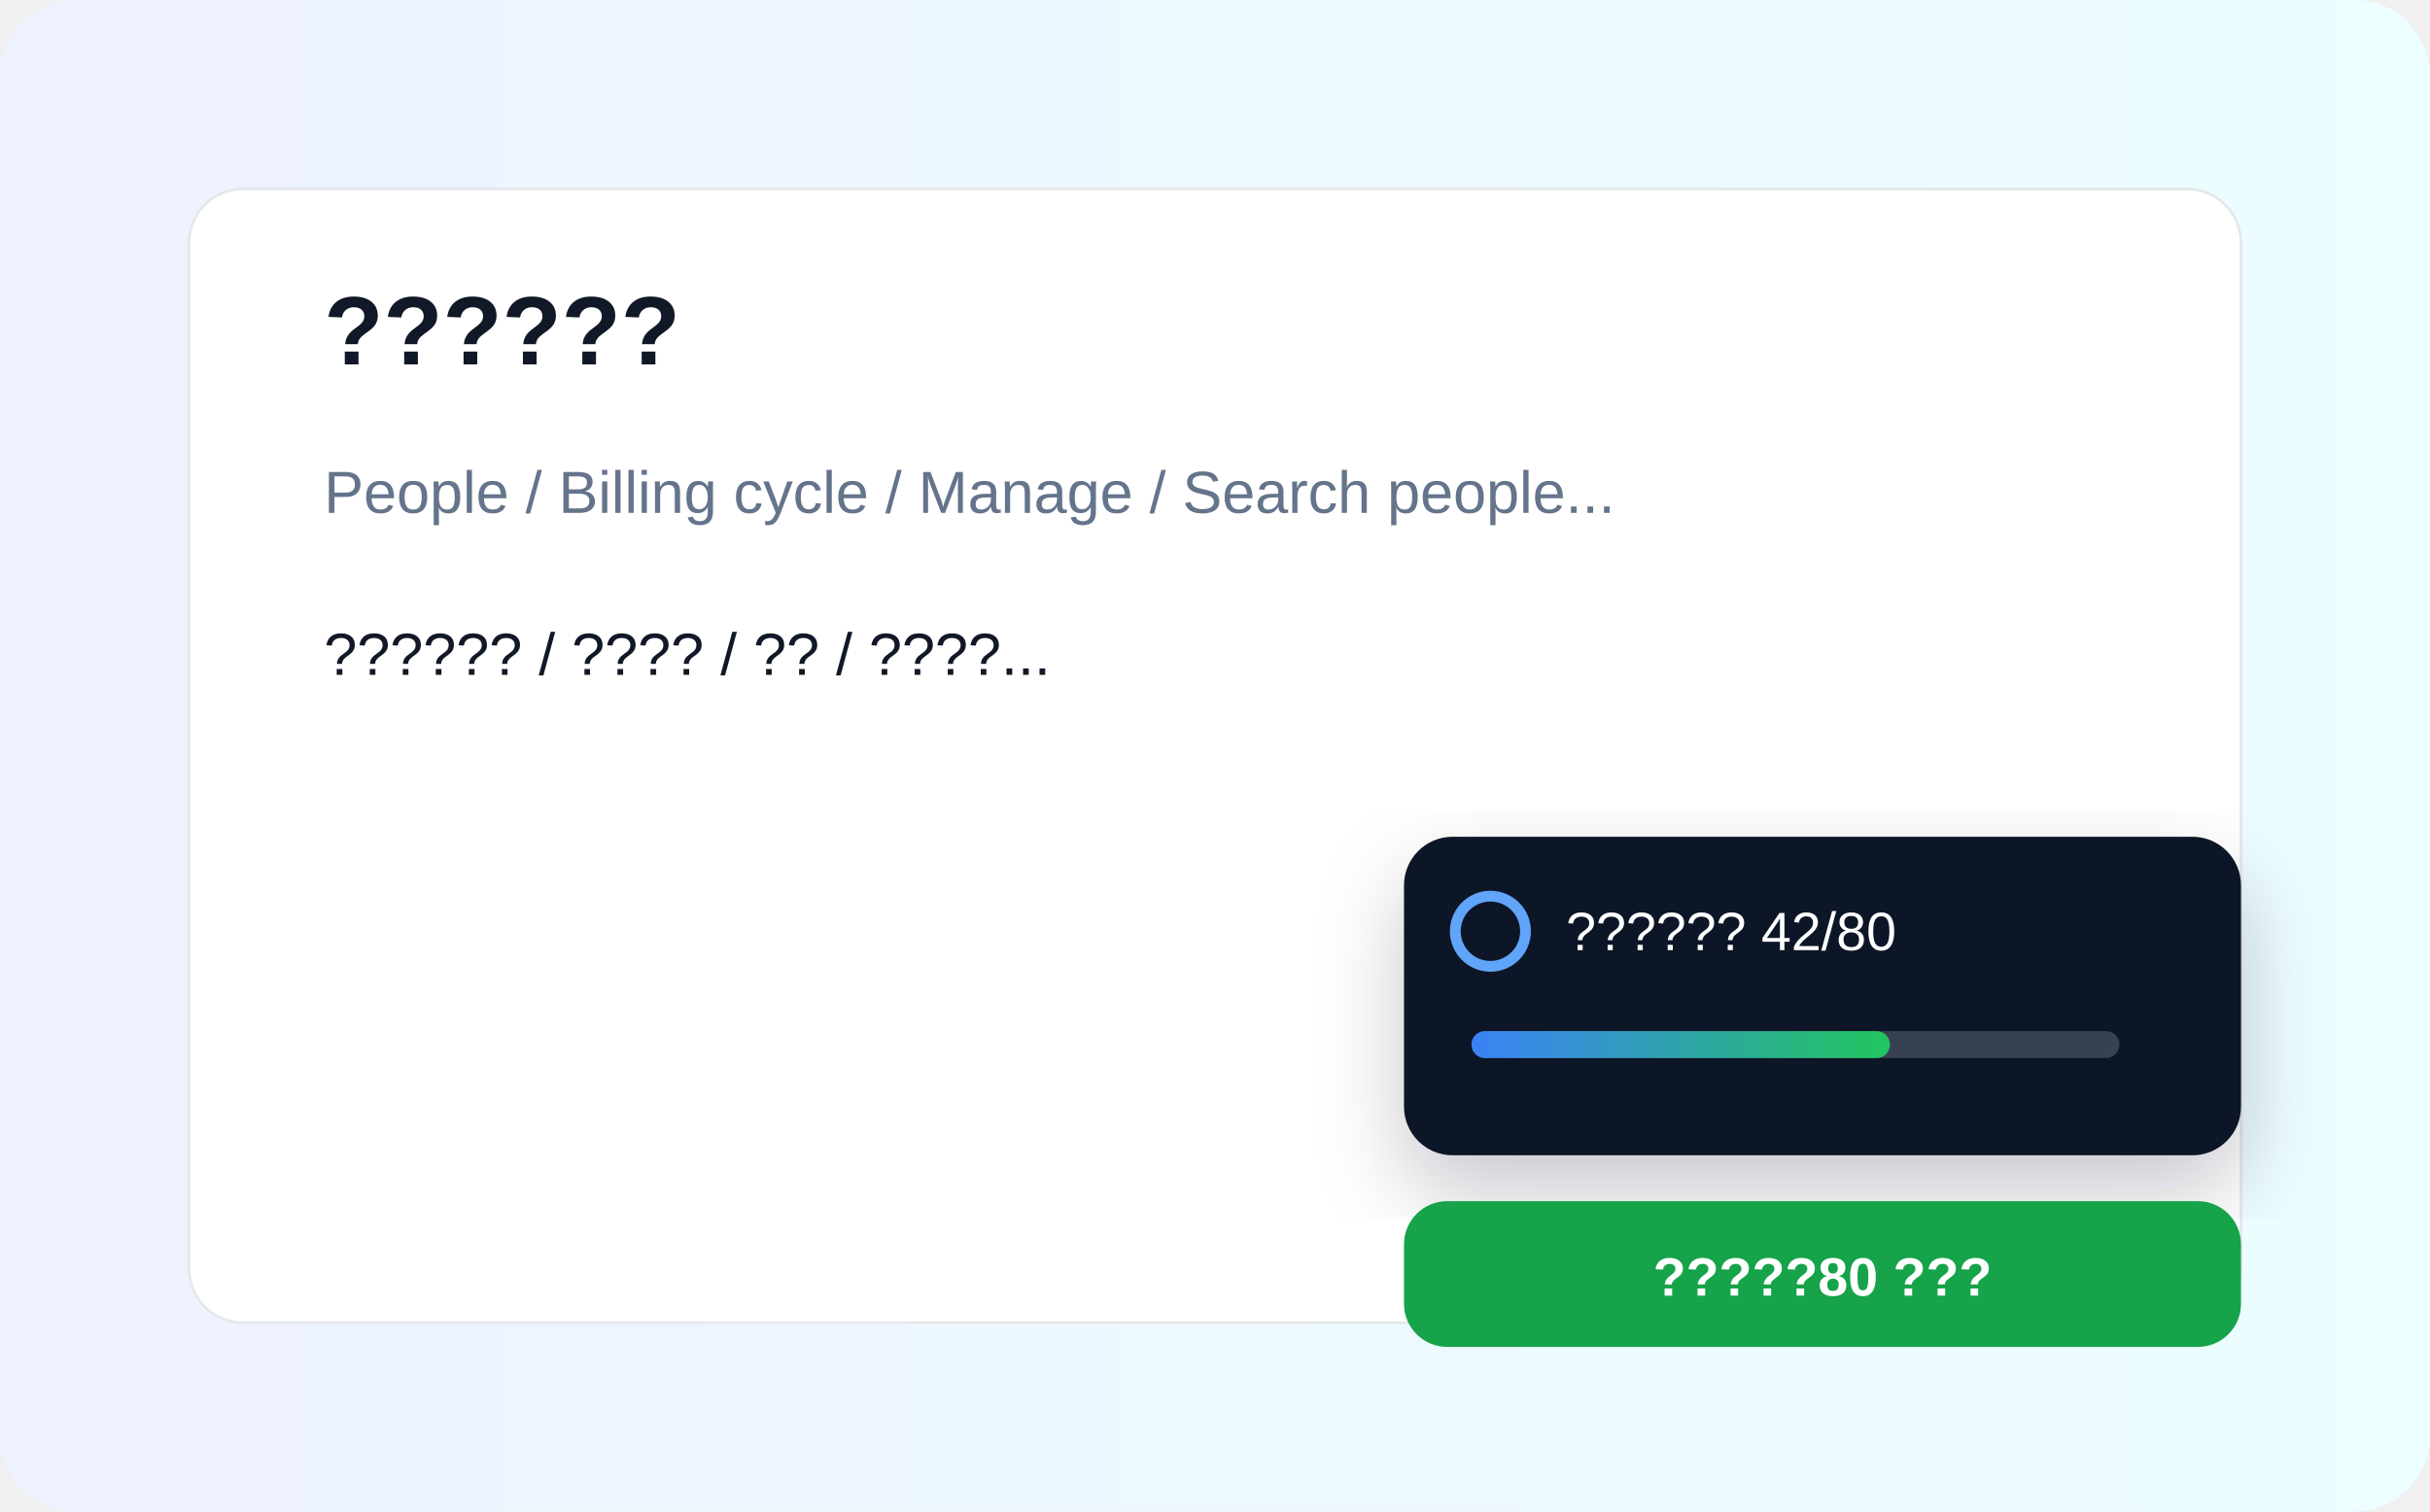
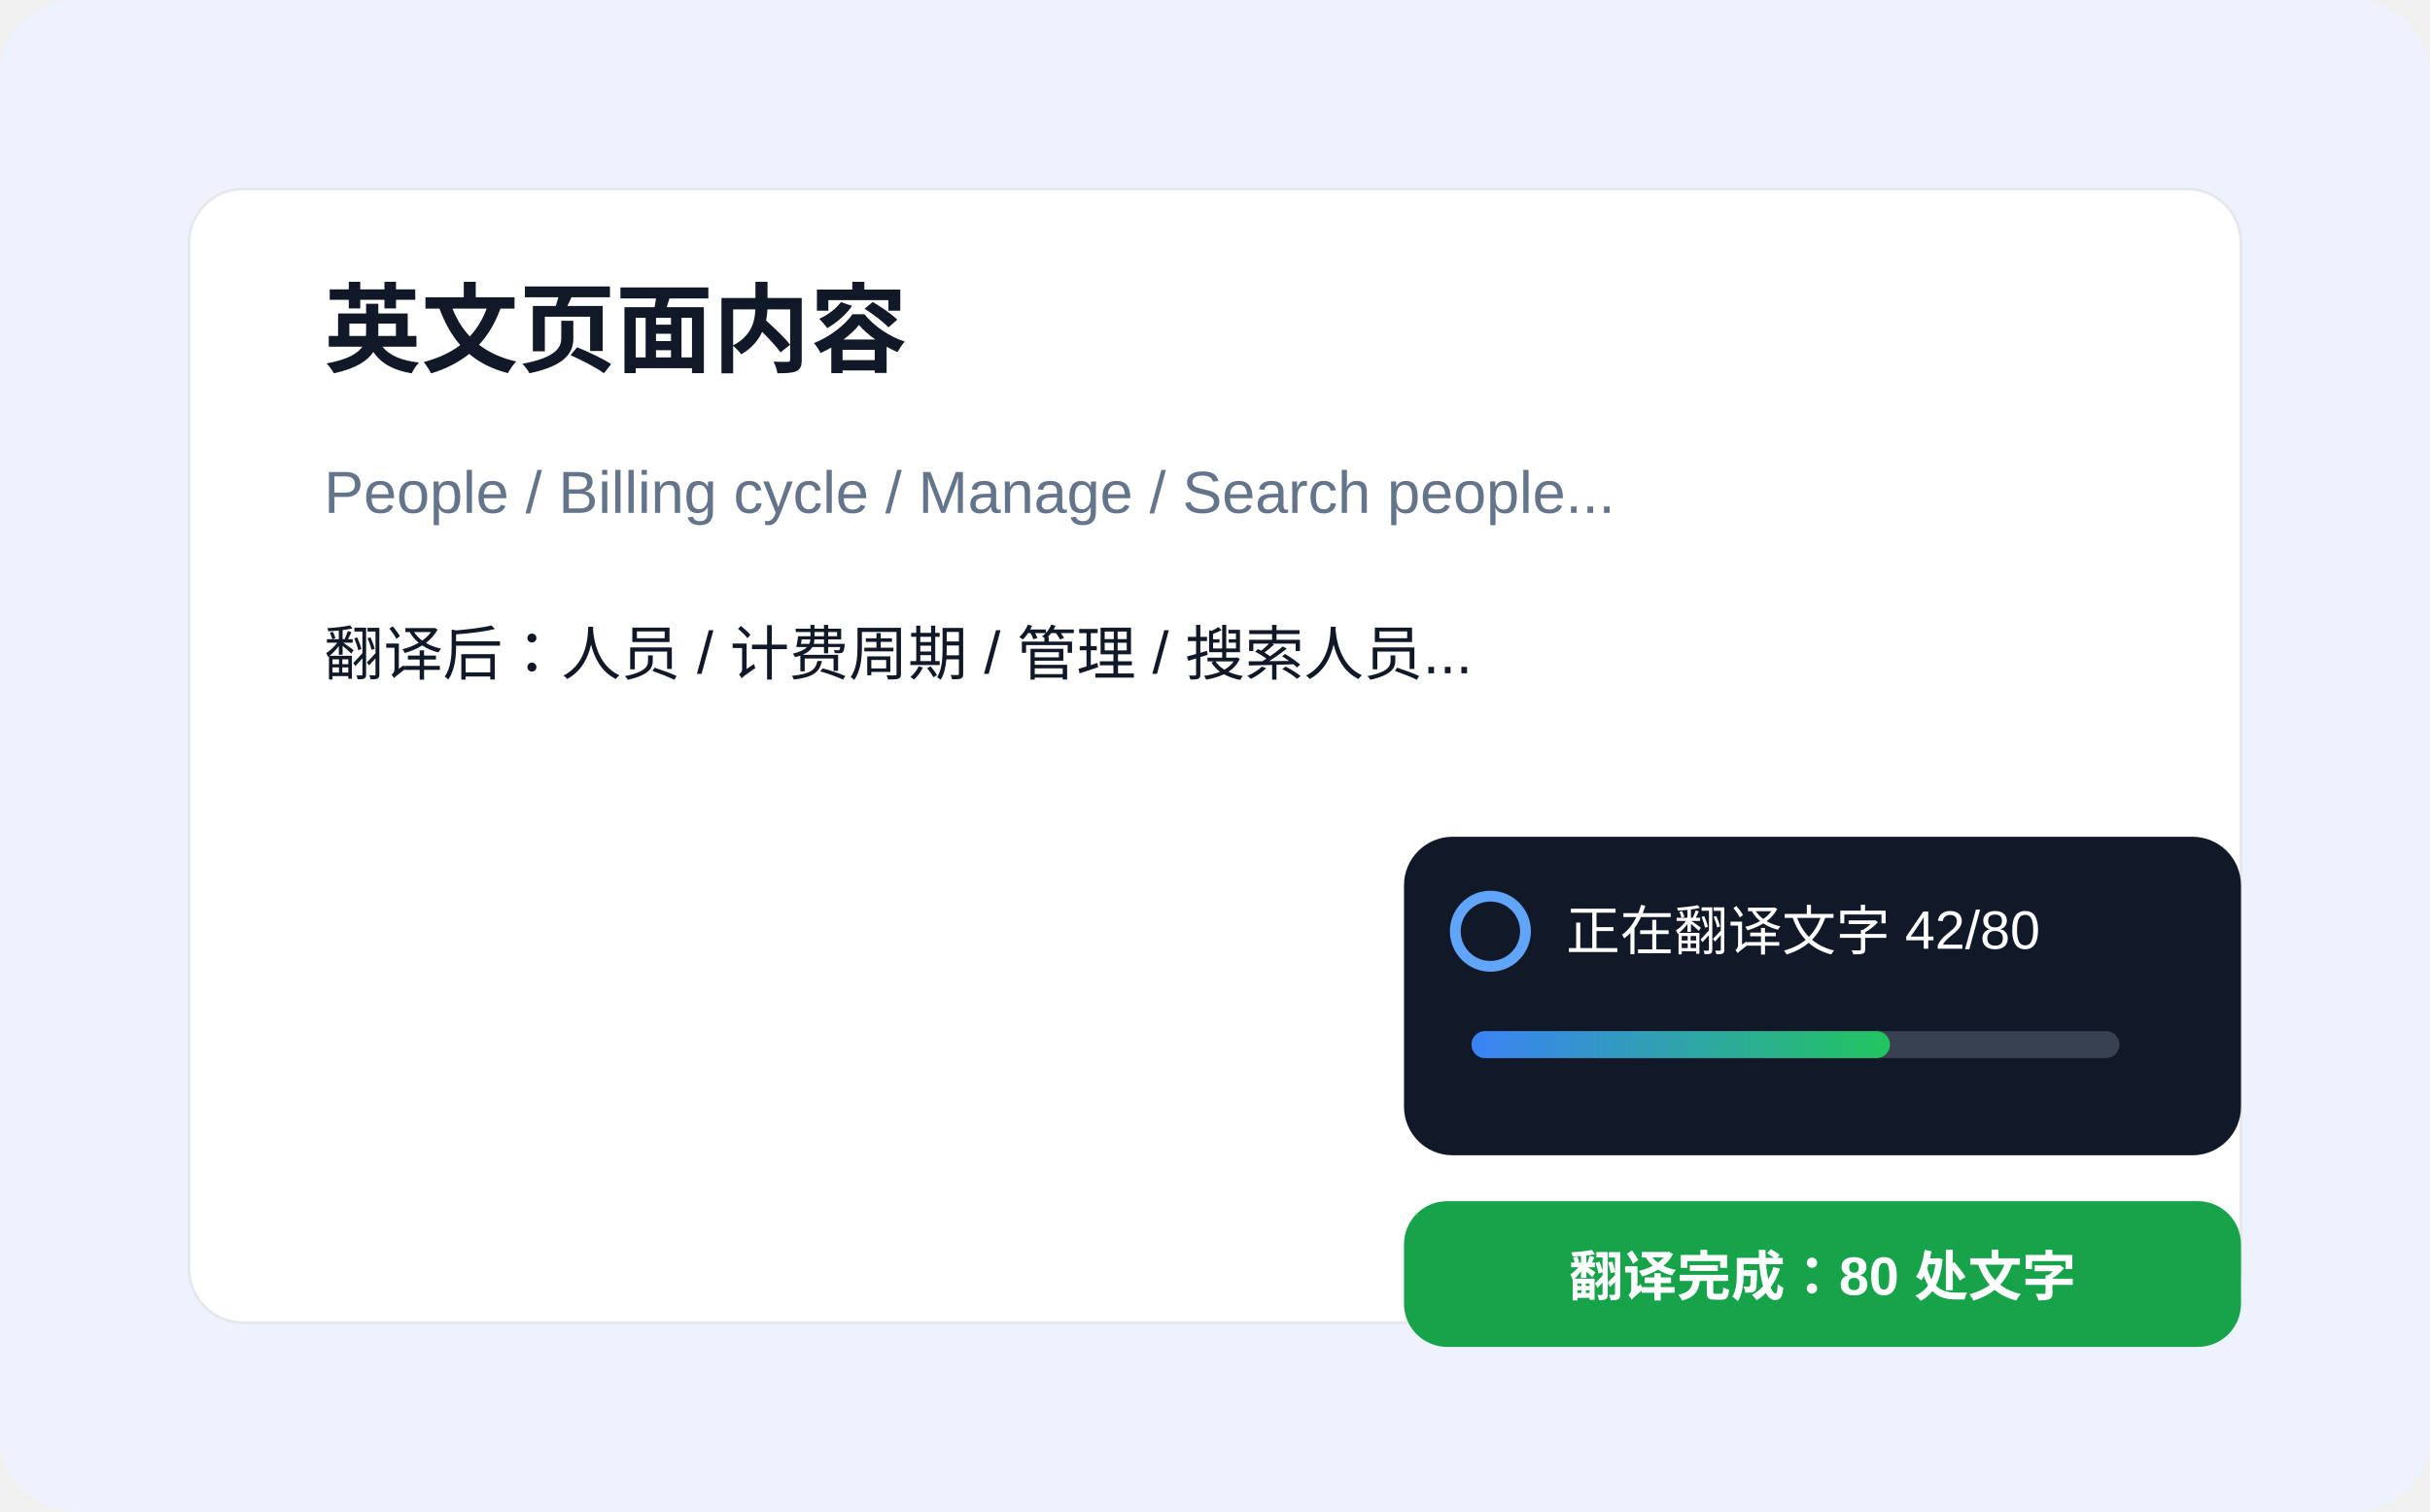
- <svg xmlns="http://www.w3.org/2000/svg" width="900" height="560" viewBox="0 0 900 560">
+ <svg xmlns="http://www.w3.org/2000/svg" width="900" height="560">
  <defs>
-     <linearGradient id="bg" x1="0" x2="1">
-       <stop offset="0" stop-color="#eef2ff" />
-       <stop offset="1" stop-color="#ecfeff" />
-     </linearGradient>
    <linearGradient id="bar" x1="0" x2="1">
      <stop offset="0" stop-color="#3b82f6" />
      <stop offset="1" stop-color="#22c55e" />
    </linearGradient>
-     <filter id="s" x="-20%" y="-20%" width="140%" height="140%">
-       <feDropShadow dx="0" dy="14" stdDeviation="16" flood-color="#111827" flood-opacity="0.22" />
-     </filter>
  </defs>
-   <rect width="900" height="560" rx="28" fill="url(#bg)" />
+   <rect width="900" height="560" rx="28" fill="#eef2ff" />
  <rect x="70" y="70" width="760" height="420" rx="20" fill="white" stroke="#e5e7eb" />
-   <text x="120" y="135" font-size="36" font-family="Arial,Microsoft YaHei" fill="#111827" font-weight="700">??????</text>
+   <text x="120" y="135" font-size="36" font-family="Arial,Microsoft YaHei" fill="#111827" font-weight="700">英文页面内容</text>
  <text x="120" y="190" font-size="22" font-family="Arial" fill="#64748b">People / Billing cycle / Manage / Search people...</text>
-   <text x="120" y="250" font-size="22" font-family="Arial,Microsoft YaHei" fill="#111827">?????? / ???? / ?? / ????...</text>
-   <rect x="520" y="310" width="310" height="118" rx="18" fill="#111827" filter="url(#s)" />
+   <text x="120" y="250" font-size="22" font-family="Arial,Microsoft YaHei" fill="#111827">翻译后：人员 / 计费周期 / 管理 / 搜索人员...</text>
+   <rect x="520" y="310" width="310" height="118" rx="18" fill="#111827" />
  <circle cx="552" cy="345" r="13" fill="none" stroke="#60a5fa" stroke-width="4" />
-   <text x="580" y="352" font-size="20" font-family="Arial,Microsoft YaHei" fill="white">?????? 42/80</text>
+   <text x="580" y="352" font-size="20" font-family="Arial,Microsoft YaHei" fill="white">正在翻译文字 42/80</text>
  <rect x="545" y="382" width="240" height="10" rx="5" fill="#374151" />
  <rect x="545" y="382" width="155" height="10" rx="5" fill="url(#bar)" />
  <rect x="520" y="445" width="310" height="54" rx="16" fill="#16a34a" />
-   <text x="675" y="480" font-size="20" text-anchor="middle" font-family="Arial,Microsoft YaHei" fill="white" font-weight="700">?????80 ???</text>
+   <text x="675" y="480" font-size="20" font-family="Arial,Microsoft YaHei" text-anchor="middle" fill="white" font-weight="700">翻译完成：80 处文字</text>
</svg>
